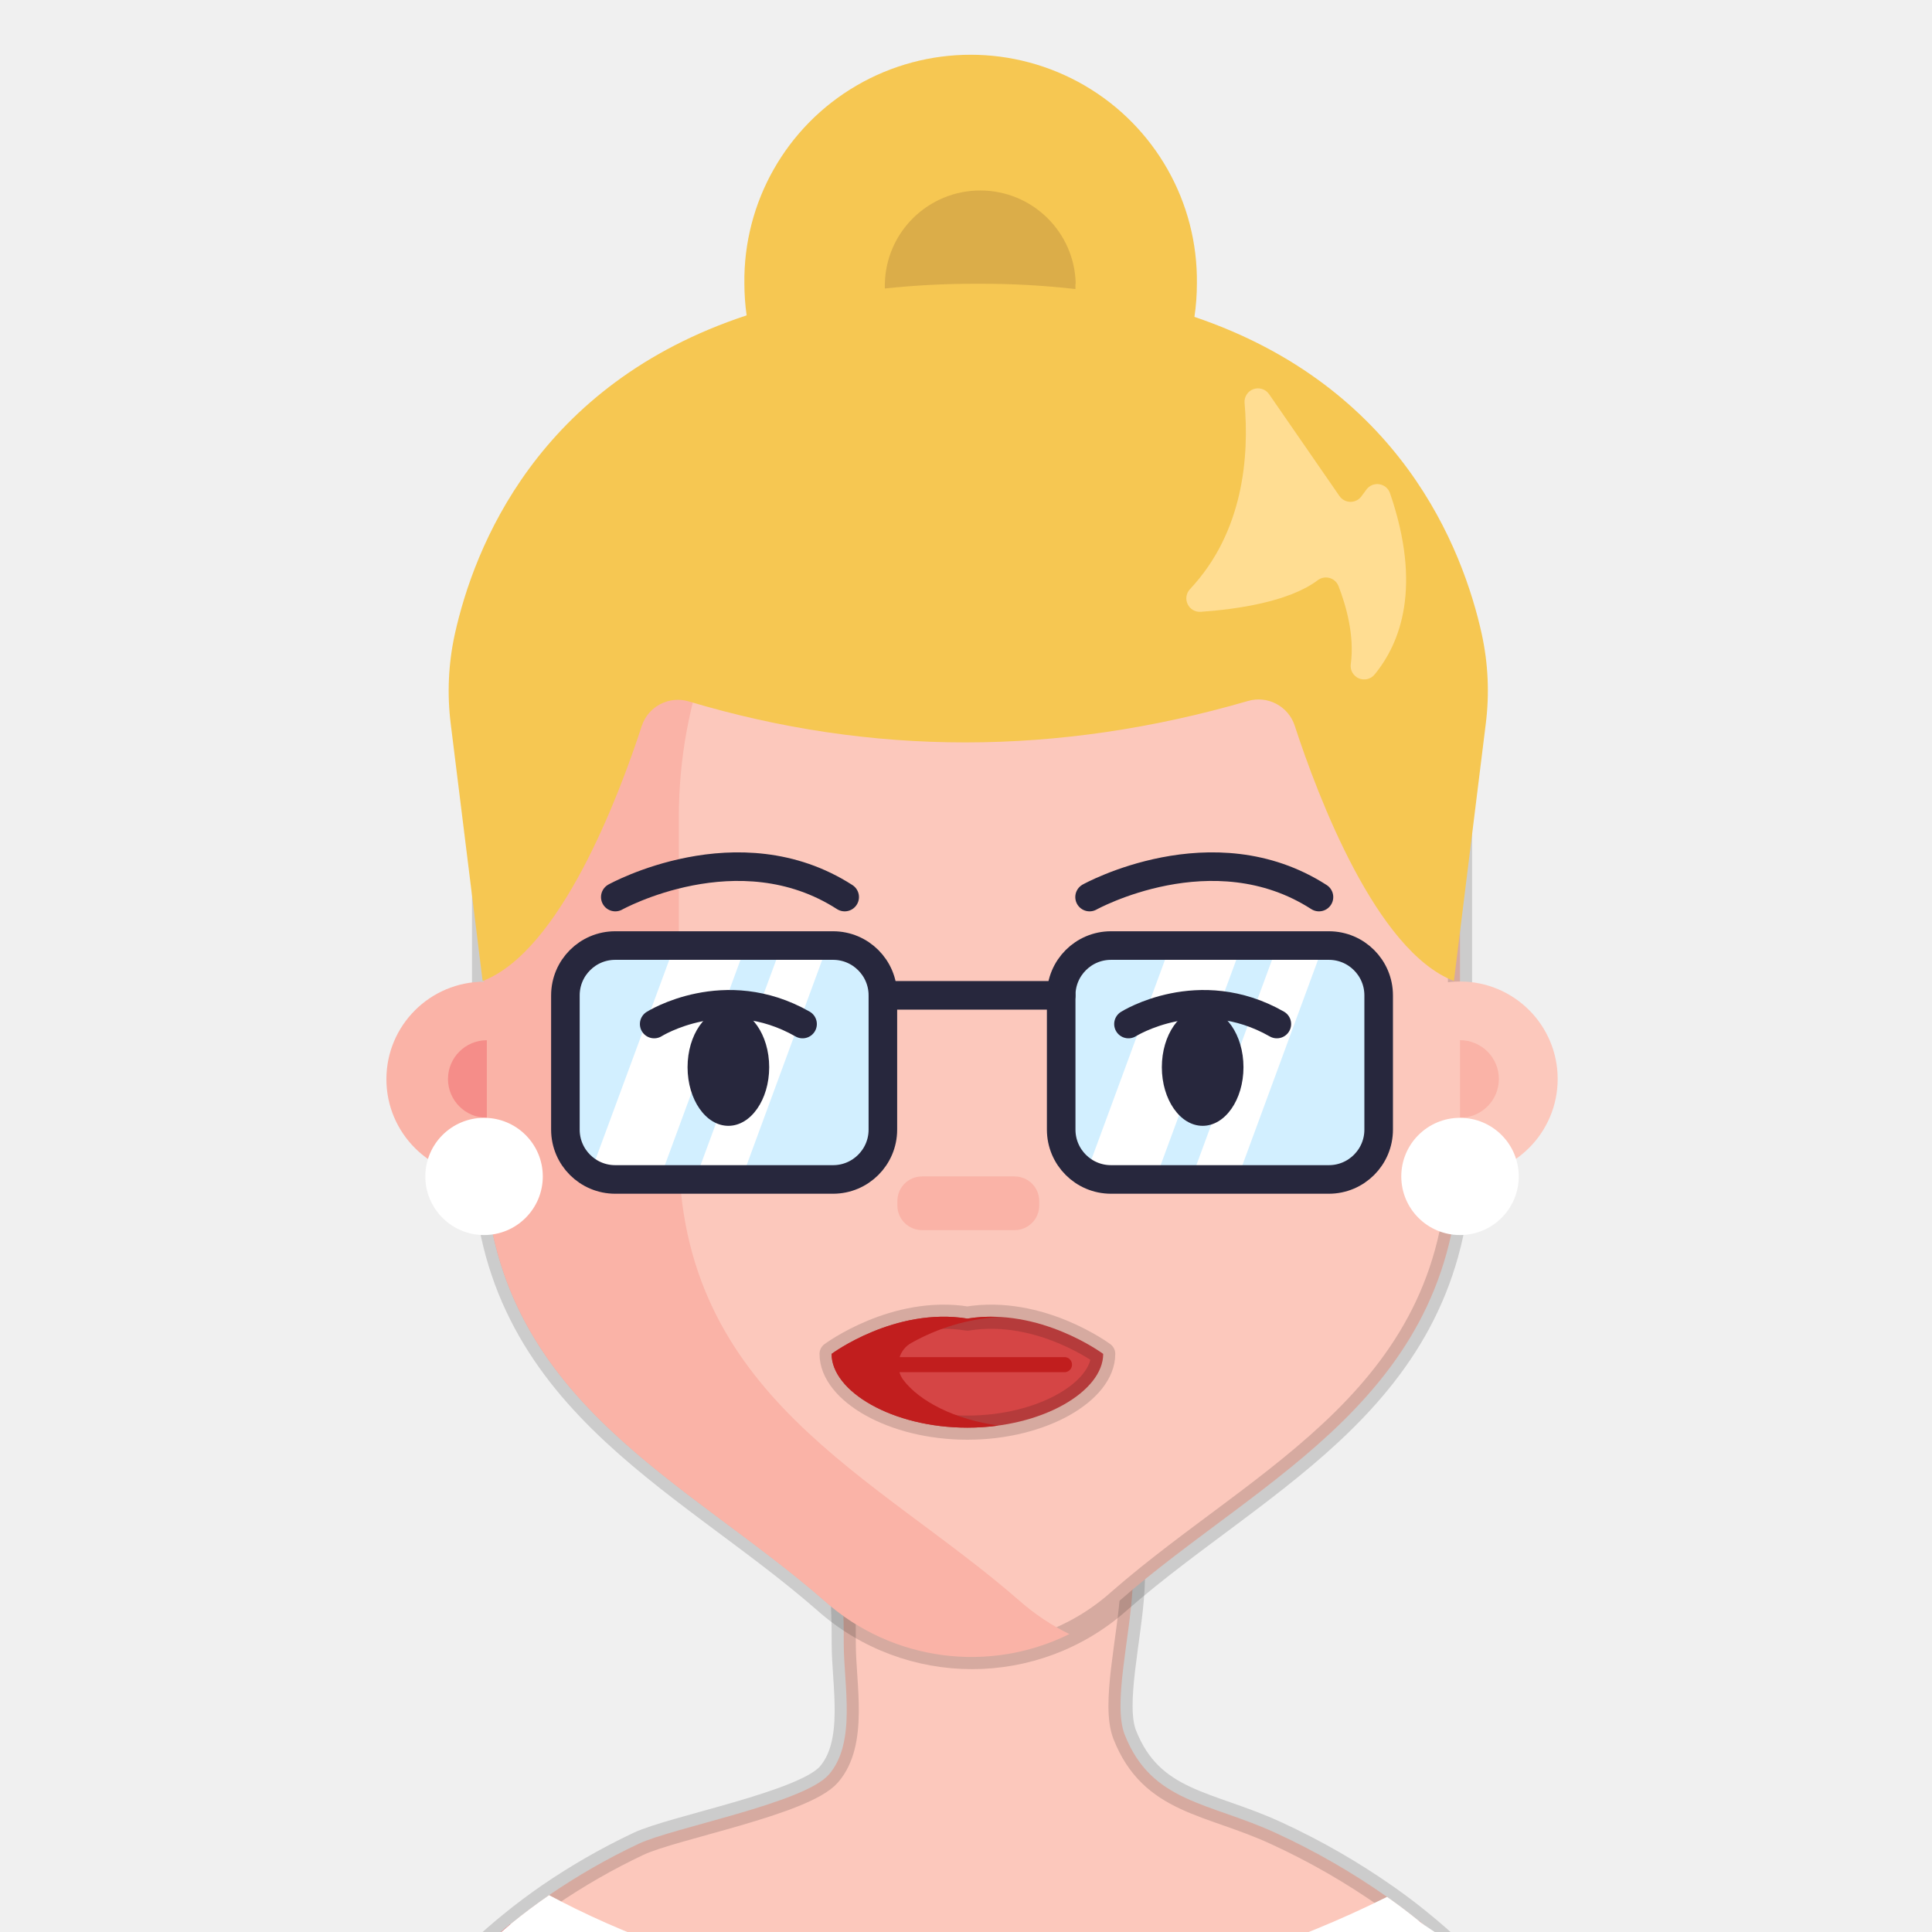
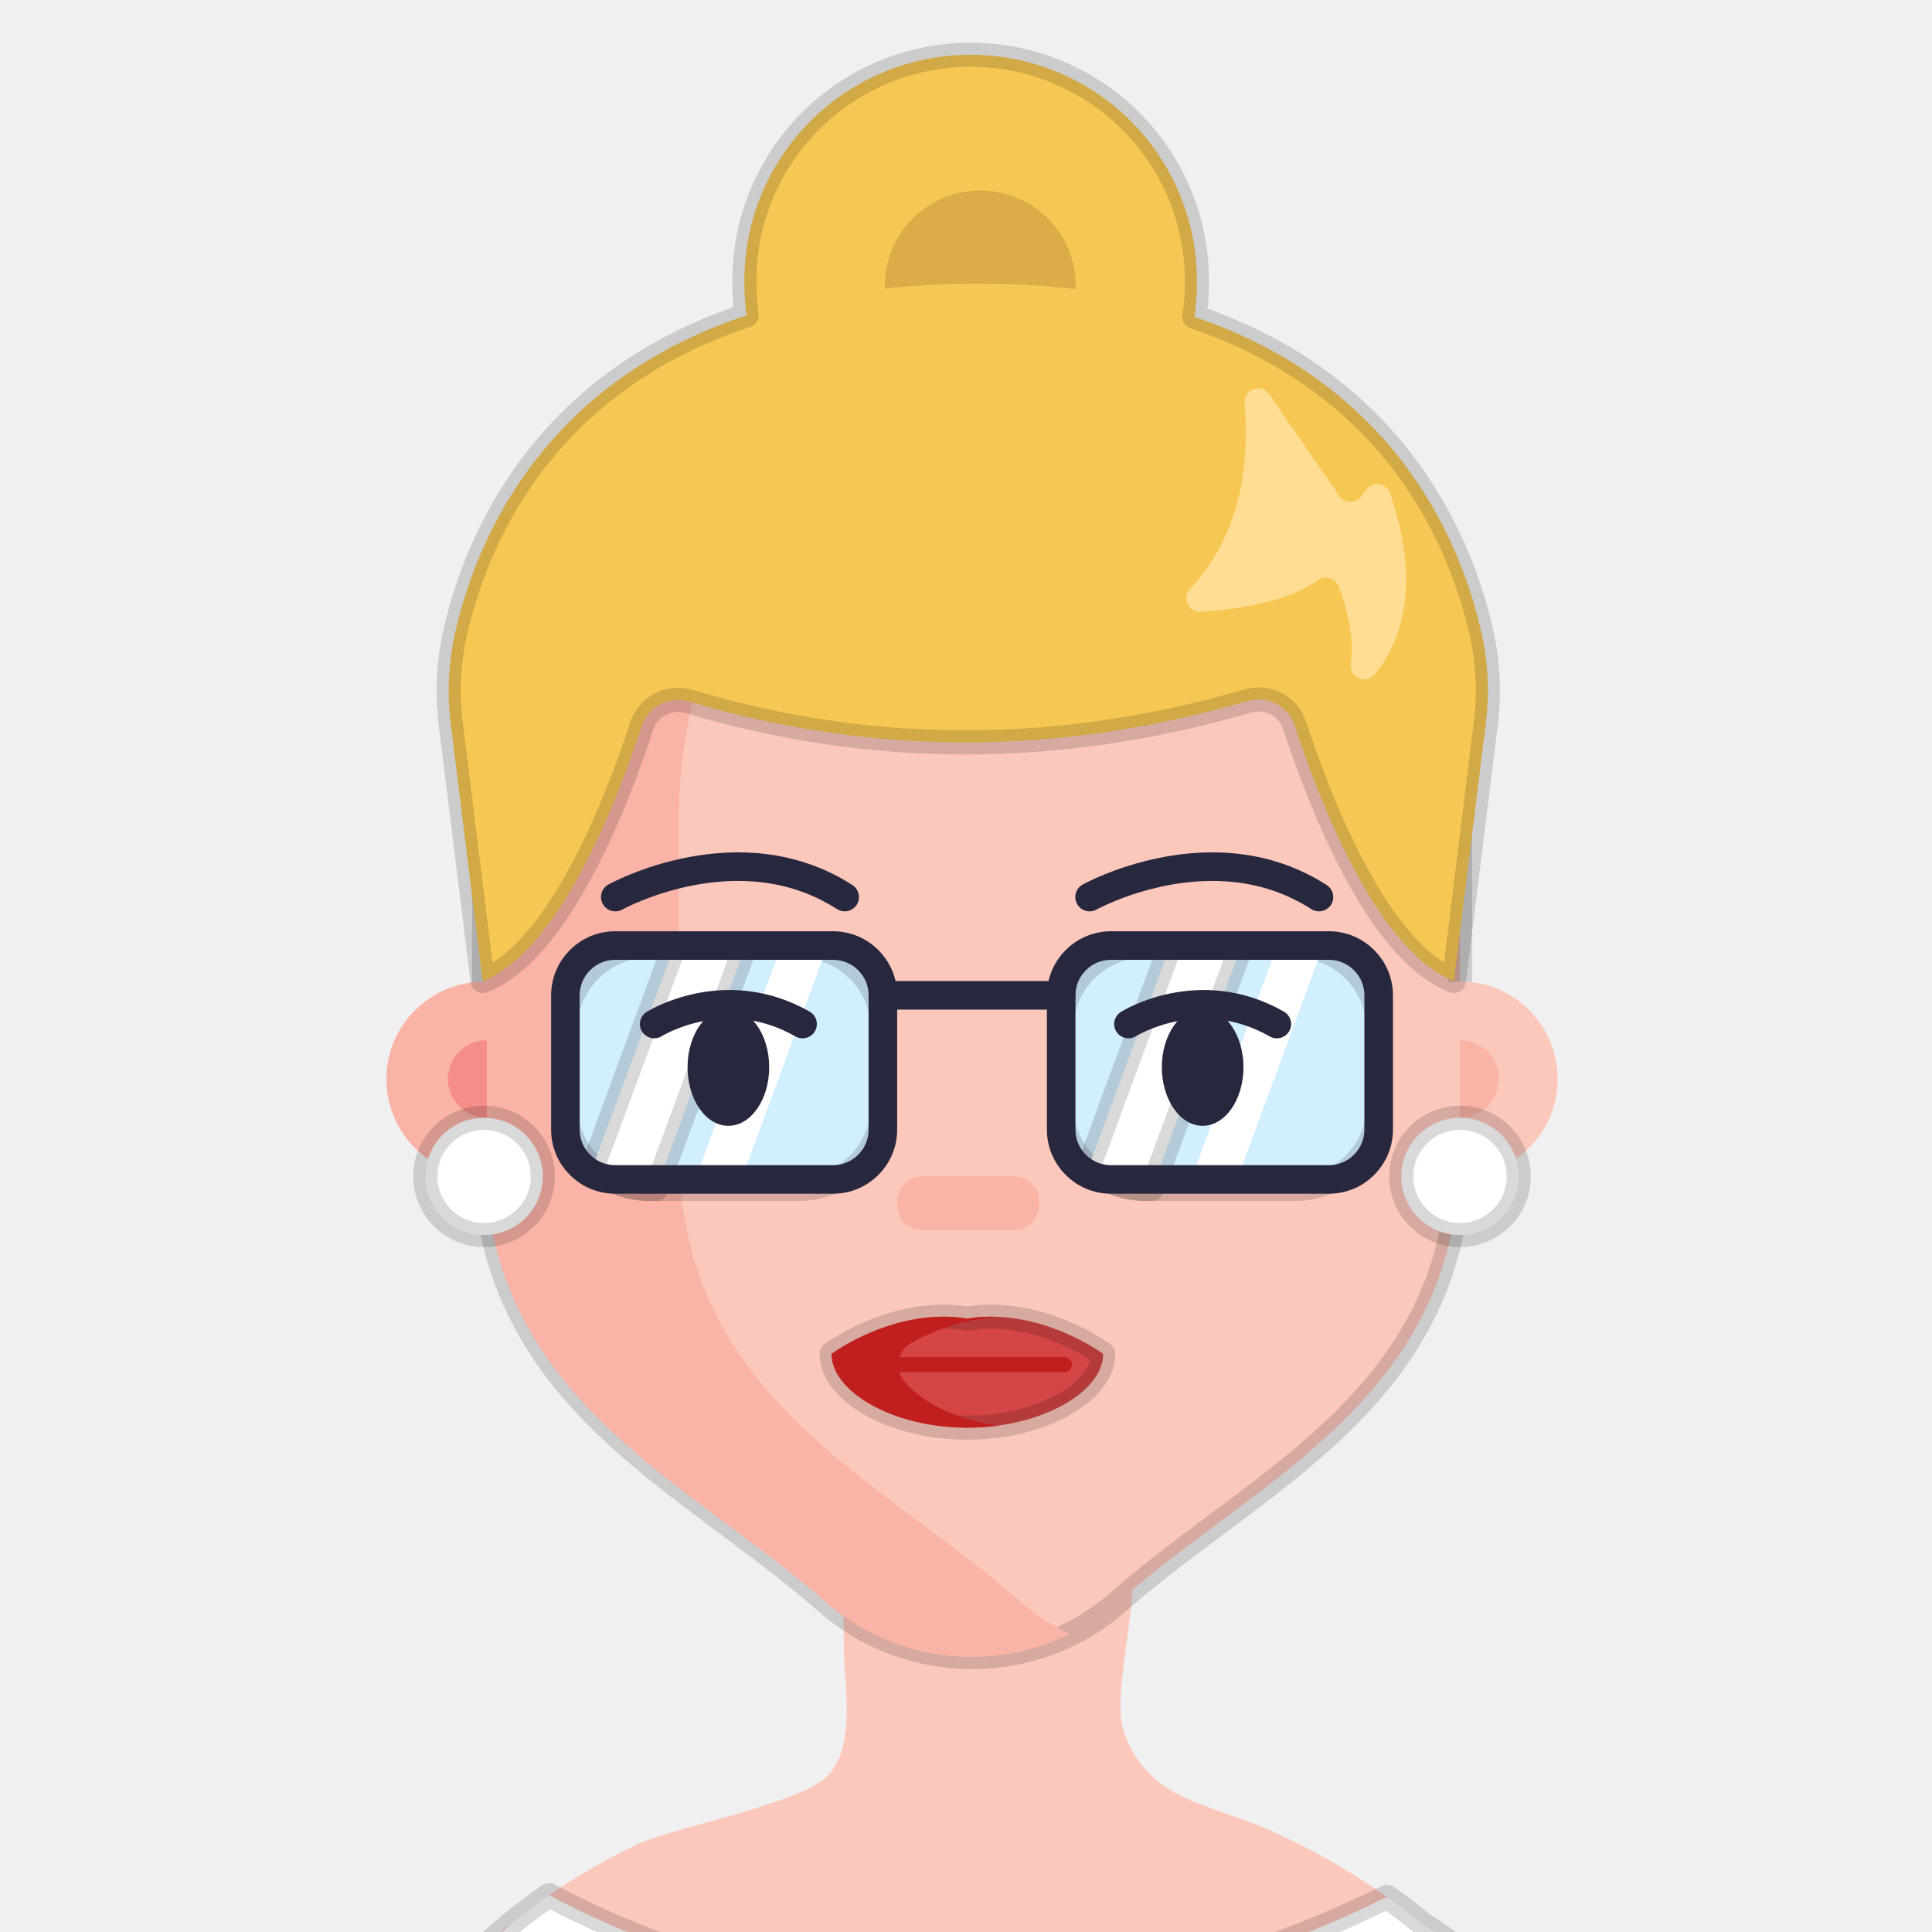
<svg xmlns="http://www.w3.org/2000/svg" id="Layer_1" viewBox="0 0 160 160">
  <defs>
    <style>.cls-1{fill:#db1b1b;}.cls-2{fill:#fab3a7;}.cls-3{fill:#fcc8bc;}.cls-4{fill:#c11e1e;}.cls-5{fill:#d54545;}.cls-6{fill:#fff;}.cls-7{fill:#dbad49;}.cls-8{fill:#f6c752;}.cls-9{fill:#f58d89;}.cls-10{fill:#ffdd92;}.cls-11{fill:#d2efff;}.cls-12{fill:none;stroke:#27273d;stroke-linecap:round;stroke-width:2.366px;}.cls-13{fill:#27273d;}</style>
  </defs>
  <g id="Avatars">
    <g id="Artboard">
      <g id="Women">
        <g id="Avatar-Users2_45">
          <g id="Icons">
-             <path id="Path" class="cls-3" d="M120.993,162.166c-3.041,1.642-6.18,3.097-9.399,4.357-23.652,9.298-50.203,7.752-72.611-4.228.271-.268.545-.532.823-.791h0c.786-.744,1.612-1.46,2.466-2.156,1.016-.831,2.082-1.631,3.197-2.4,2.352-1.61,4.829-3.031,7.407-4.249,2.852-1.352,13.713-3.363,15.773-5.746,2.293-2.65,1.226-7.409,1.226-10.847,0-.872,0-1.643-.03-2.322h0c-.18-6.922-.928-4.783,5.057-6.791.686-.153,1.382-.255,2.083-.304h0c4.538-.446,14.614-.828,15.834.304.911.855,1.091,2.576.969,4.631-.23,4.093-1.626,9.515-.647,12.023,2.225,5.675,7.011,5.597,12.582,8.183,3.201,1.473,6.262,3.234,9.145,5.259h0c.928.651,1.821,1.327,2.679,2.028,1.053.848,2.052,1.724,3.011,2.64h0l.437.409Z" stroke="#000" stroke-opacity="0.15" stroke-width="2" stroke-linejoin="round" />
+             <path id="Path" class="cls-3" d="M120.993,162.166c-3.041,1.642-6.18,3.097-9.399,4.357-23.652,9.298-50.203,7.752-72.611-4.228.271-.268.545-.532.823-.791h0c.786-.744,1.612-1.46,2.466-2.156,1.016-.831,2.082-1.631,3.197-2.4,2.352-1.61,4.829-3.031,7.407-4.249,2.852-1.352,13.713-3.363,15.773-5.746,2.293-2.65,1.226-7.409,1.226-10.847,0-.872,0-1.643-.03-2.322h0c-.18-6.922-.928-4.783,5.057-6.791.686-.153,1.382-.255,2.083-.304h0c4.538-.446,14.614-.828,15.834.304.911.855,1.091,2.576.969,4.631-.23,4.093-1.626,9.515-.647,12.023,2.225,5.675,7.011,5.597,12.582,8.183,3.201,1.473,6.262,3.234,9.145,5.259h0c.928.651,1.821,1.327,2.679,2.028,1.053.848,2.052,1.724,3.011,2.64h0l.437.409Z" />
            <path id="Path-2" class="cls-3" d="M120.912,67.723v27.433c0,20.463-16.321,27.02-28.219,37.428-6.943,6.197-17.443,6.197-24.385,0-11.898-10.407-28.219-16.965-28.219-37.428v-27.433c0-20.646,15.803-37.38,35.298-37.38h10.239c19.485-.017,35.288,16.718,35.288,37.38Z" stroke="#000" stroke-opacity="0.15" stroke-width="2" stroke-linejoin="round" />
            <path id="Path-3" class="cls-2" d="M56.216,95.139v-27.416c0-19.604,14.225-35.667,32.345-37.248-.972-.095-1.954-.135-2.95-.135h-10.228c-19.495,0-35.295,16.738-35.295,37.384v13.578c-4.467,0-8.088,3.614-8.088,8.072s3.621,8.072,8.088,8.072h.078c1.172,18.682,16.694,25.138,28.135,35.153,5.561,4.954,13.583,6.034,20.26,2.728-1.494-.732-2.884-1.659-4.132-2.758-11.898-10.404-28.213-16.961-28.213-37.428Z" />
            <ellipse id="Oval" class="cls-3" cx="120.912" cy="89.356" rx="8.088" ry="8.072" />
            <path id="Path-4" class="cls-12" d="M50.956,74.291s10.194-5.668,18.997,0" />
            <path id="Path-5" class="cls-12" d="M90.234,74.291s10.194-5.668,18.997,0" />
            <rect id="Rectangle" class="cls-2" x="74.316" y="97.427" width="11.749" height="4.445" rx="2.038" ry="2.038" />
            <path id="Path-6" class="cls-9" d="M40.318,86.148c-1.777,0-3.218,1.438-3.218,3.211s1.441,3.211,3.218,3.211v-6.422Z" />
            <path id="Path-7" class="cls-2" d="M120.912,92.567c1.777,0,3.218-1.438,3.218-3.211s-1.441-3.211-3.218-3.211v6.422Z" />
-             <path id="Path-8" class="cls-11" d="M73.117,85.266v6.24c0,1.845-.735,3.615-2.043,4.92-1.308,1.305-3.082,2.037-4.931,2.036h-12.355c-3.849-.002-6.97-3.115-6.974-6.956v-6.24c0-3.844,3.122-6.96,6.974-6.96h12.345c.765-.002,1.525.124,2.249.372,2.829.957,4.733,3.606,4.735,6.588h0Z" />
-             <path id="Path-9" class="cls-6" d="M61.76,78.306l-7.424,20.155h-.549c-1.739.003-3.416-.646-4.698-1.818l6.774-18.337h5.897Z" />
+             <path id="Path-8" class="cls-11" d="M73.117,85.266v6.24c0,1.845-.735,3.615-2.043,4.92-1.308,1.305-3.082,2.037-4.931,2.036h-12.355c-3.849-.002-6.97-3.115-6.974-6.956v-6.24c0-3.844,3.122-6.96,6.974-6.96h12.345c.765-.002,1.525.124,2.249.372,2.829.957,4.733,3.606,4.735,6.588h0Z" stroke="#000" stroke-opacity="0.15" stroke-width="2" stroke-linejoin="round" />
+             <path id="Path-9" class="cls-6" d="M61.76,78.306l-7.424,20.155h-.549c-1.739.003-3.416-.646-4.698-1.818l6.774-18.337h5.897Z" stroke="#000" stroke-opacity="0.15" stroke-width="2" stroke-linejoin="round" />
            <path id="Path-10" class="cls-6" d="M68.392,78.678l-7.282,19.784h-3.817l7.427-20.155h1.422c.765-.002,1.525.124,2.249.372Z" />
-             <path id="Path-11" class="cls-11" d="M114.176,85.266v6.24c-.002,3.842-3.123,6.956-6.974,6.956h-12.345c-3.849-.004-6.969-3.115-6.977-6.956v-6.24c.002-3.844,3.125-6.96,6.977-6.96h12.345c.765-.002,1.525.124,2.249.372,2.825.961,4.724,3.609,4.725,6.588h0Z" />
-             <path id="Path-12" class="cls-6" d="M102.819,78.306l-7.424,20.155h-.539c-1.739.003-3.416-.646-4.698-1.818l6.757-18.337h5.903Z" />
+             <path id="Path-11" class="cls-11" d="M114.176,85.266v6.24c-.002,3.842-3.123,6.956-6.974,6.956h-12.345c-3.849-.004-6.969-3.115-6.977-6.956v-6.24c.002-3.844,3.125-6.96,6.977-6.96h12.345c.765-.002,1.525.124,2.249.372,2.825.961,4.724,3.609,4.725,6.588h0Z" stroke="#000" stroke-opacity="0.15" stroke-width="2" stroke-linejoin="round" />
+             <path id="Path-12" class="cls-6" d="M102.819,78.306l-7.424,20.155h-.539c-1.739.003-3.416-.646-4.698-1.818l6.757-18.337h5.903Z" stroke="#000" stroke-opacity="0.15" stroke-width="2" stroke-linejoin="round" />
            <path id="Path-13" class="cls-6" d="M109.451,78.678l-7.285,19.784h-3.814l7.427-20.155h1.422c.765-.002,1.525.124,2.249.372h0Z" />
            <rect id="Rectangle-2" class="cls-12" x="46.824" y="78.306" width="26.292" height="19.371" rx="4.127" ry="4.127" />
            <rect id="Rectangle-3" class="cls-12" x="87.883" y="78.306" width="26.292" height="19.371" rx="4.127" ry="4.127" />
            <line id="Path-14" class="cls-12" x1="73.117" y1="82.43" x2="87.883" y2="82.43" />
            <path id="Path-15" class="cls-5" d="M80.114,109.2c-6.012-.973-11.244,2.924-11.244,2.924,0,3.1,5.033,6.108,11.244,6.108h0c6.212,0,11.248-3.008,11.248-6.108,0,0-5.236-3.897-11.248-2.924Z" stroke="#000" stroke-opacity="0.15" stroke-width="2" stroke-linejoin="round" />
            <path id="Path-16" class="cls-4" d="M88.117,112.391h-13.612c.156-.494.495-.91.948-1.163,2.218-1.255,4.691-1.994,7.234-2.163-.859-.047-1.721-.001-2.571.135-6.012-.97-11.248,2.924-11.248,2.924,0,3.096,5.033,6.108,11.248,6.108.861 0,1.721-.057,2.574-.172-3.61-.5-6.55-2.001-7.905-3.809-.132-.186-.233-.393-.298-.612h13.619c.234.017.458-.098.581-.298.122-.2.122-.452,0-.652-.122-.2-.347-.315-.581-.298h.01Z" />
            <ellipse id="Oval-2" class="cls-13" cx="60.321" cy="88.382" rx="3.38" ry="4.854" />
            <ellipse id="Oval-3" class="cls-13" cx="99.599" cy="88.382" rx="3.38" ry="4.854" />
            <path id="Path-17" class="cls-12" d="M54.177,84.806s5.836-3.678,12.288,0" />
            <path id="Path-18" class="cls-12" d="M93.455,84.806s5.836-3.678,12.288,0" />
            <path id="Path-19" class="cls-1" d="M120.993,162.166c-3.041,1.642-6.18,3.097-9.399,4.357-23.652,9.298-50.203,7.752-72.611-4.228.271-.268.545-.532.823-.791h0c.786-.744,1.612-1.46,2.466-2.156l23.962,10.086,23.918-.297,22.665-7.436,4.742-2.576c1.053.848,2.052,1.724,3.011,2.64h0l.423.402Z" />
-             <path id="Path-20" class="cls-6" d="M122.233,162.7c-2.889,1.772-7.552,2.421-10.638,3.823-19.22,7.514-40.49,7.964-60.012,1.271-4.089-1.775-9.351-2.682-13.098-5.094.786-.744,2.937-2.657,3.791-3.353,1.016-.831,2.082-1.631,3.197-2.4,10.767,5.777,37.323,16.106,69.4.142.928.651,1.821,1.327,2.679,2.028,1.057.848,2.71,1.616,4.681,3.583Z" />
-             <ellipse id="Oval-4" class="cls-6" cx="40.088" cy="97.427" rx="4.864" ry="4.854" />
-             <ellipse id="Oval-5" class="cls-6" cx="120.912" cy="97.427" rx="4.864" ry="4.854" />
-             <path id="Path-21" class="cls-8" d="M122.714,52.513c-1.575-7.125-6.774-20.51-23.796-26.27.135-.912.203-1.833.203-2.755.091-6.741-3.461-13.009-9.295-16.406-5.835-3.397-13.05-3.397-18.885,0-5.835,3.397-9.386,9.665-9.295,16.406.002.88.064,1.758.186,2.63-17.317,5.706-22.577,19.233-24.165,26.395-.536,2.441-.65,4.956-.339,7.436l2.642,21.295c6.435-2.474,11.255-15.237,13.178-21.122.534-1.627,2.274-2.529,3.915-2.028,15.089,4.512,30.512,4.539,46.271-.037,1.631-.484,3.353.415,3.885,2.028,1.917,5.871,6.753,18.675,13.188,21.153l2.638-21.295c.313-2.477.201-4.99-.332-7.429h0Z" />
+             <path id="Path-20" class="cls-6" d="M122.233,162.7c-2.889,1.772-7.552,2.421-10.638,3.823-19.22,7.514-40.49,7.964-60.012,1.271-4.089-1.775-9.351-2.682-13.098-5.094.786-.744,2.937-2.657,3.791-3.353,1.016-.831,2.082-1.631,3.197-2.4,10.767,5.777,37.323,16.106,69.4.142.928.651,1.821,1.327,2.679,2.028,1.057.848,2.71,1.616,4.681,3.583Z" stroke="#000" stroke-opacity="0.15" stroke-width="2" stroke-linejoin="round" />
+             <ellipse id="Oval-4" class="cls-6" cx="40.088" cy="97.427" rx="4.864" ry="4.854" stroke="#000" stroke-opacity="0.15" stroke-width="2" stroke-linejoin="round" />
+             <ellipse id="Oval-5" class="cls-6" cx="120.912" cy="97.427" rx="4.864" ry="4.854" stroke="#000" stroke-opacity="0.15" stroke-width="2" stroke-linejoin="round" />
+             <path id="Path-21" class="cls-8" d="M122.714,52.513c-1.575-7.125-6.774-20.51-23.796-26.27.135-.912.203-1.833.203-2.755.091-6.741-3.461-13.009-9.295-16.406-5.835-3.397-13.05-3.397-18.885,0-5.835,3.397-9.386,9.665-9.295,16.406.002.88.064,1.758.186,2.63-17.317,5.706-22.577,19.233-24.165,26.395-.536,2.441-.65,4.956-.339,7.436l2.642,21.295c6.435-2.474,11.255-15.237,13.178-21.122.534-1.627,2.274-2.529,3.915-2.028,15.089,4.512,30.512,4.539,46.271-.037,1.631-.484,3.353.415,3.885,2.028,1.917,5.871,6.753,18.675,13.188,21.153l2.638-21.295c.313-2.477.201-4.99-.332-7.429h0Z" stroke="#000" stroke-opacity="0.15" stroke-width="2" stroke-linejoin="round" />
            <path id="Path-22" class="cls-10" d="M103.07,33.365c.383,4.357-.058,10.668-4.515,15.42-.318.333-.399.827-.203,1.243.196.417.627.671,1.087.64,2.953-.206,7.285-.818,9.676-2.606.277-.217.641-.291.981-.2.34.091.618.336.75.663.603,1.558,1.355,4.093,1.016,6.507-.055.494.224.964.684,1.153s.99.053,1.3-.335c2.137-2.606,3.932-7.254,1.267-15.011-.135-.392-.477-.677-.888-.738-.411-.062-.822.109-1.066.444l-.413.561c-.214.29-.555.459-.916.454-.361-.005-.697-.184-.902-.481l-5.839-8.45c-.291-.408-.819-.572-1.291-.4s-.769.638-.728,1.137Z" />
            <path id="Path-23" class="cls-7" d="M89.062,23.501v.436c-2.619-.298-5.252-.444-7.888-.436h-.383c-2.509-.006-5.017.125-7.512.392v-.392c.089-4.292,3.601-7.726,7.903-7.726s7.814,3.433,7.903,7.726h-.024Z" />
          </g>
        </g>
      </g>
    </g>
  </g>
</svg>
